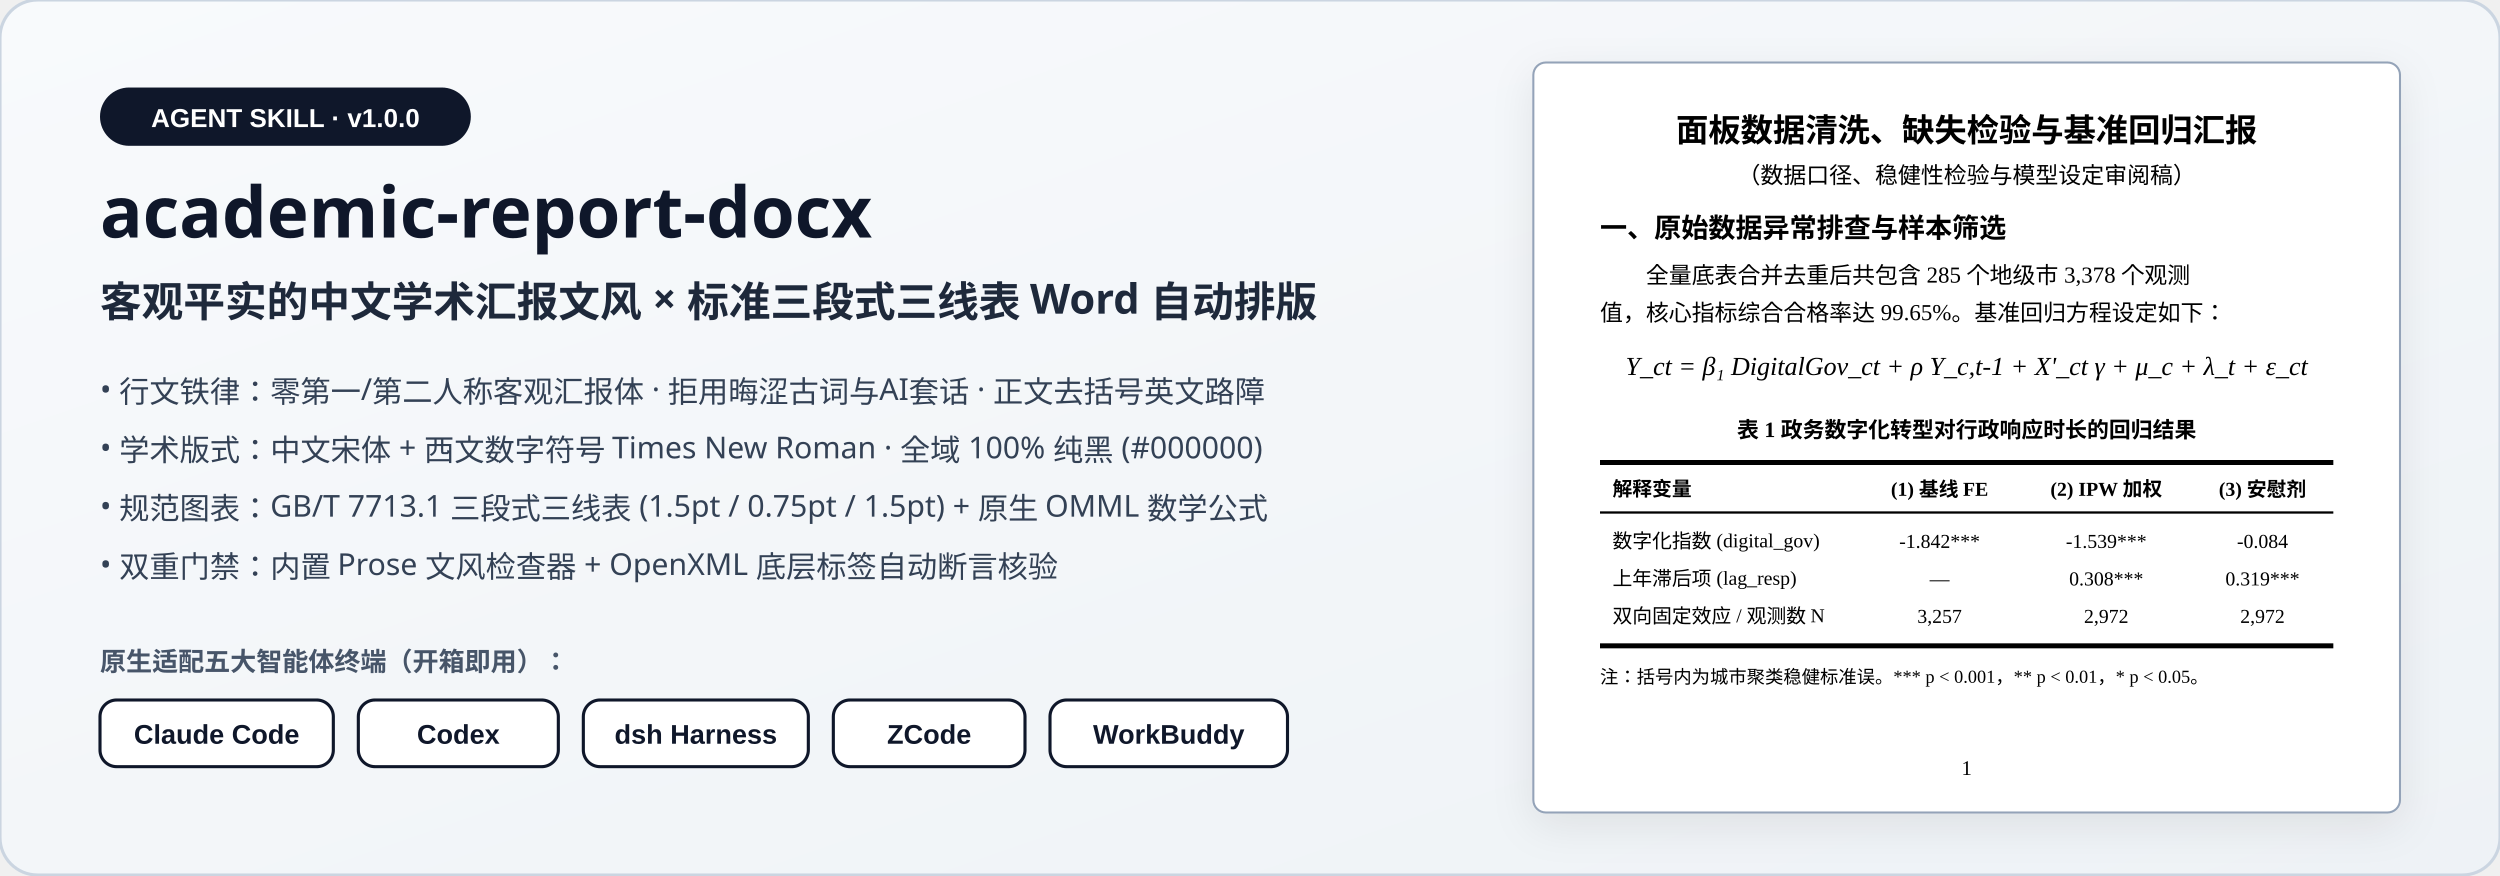
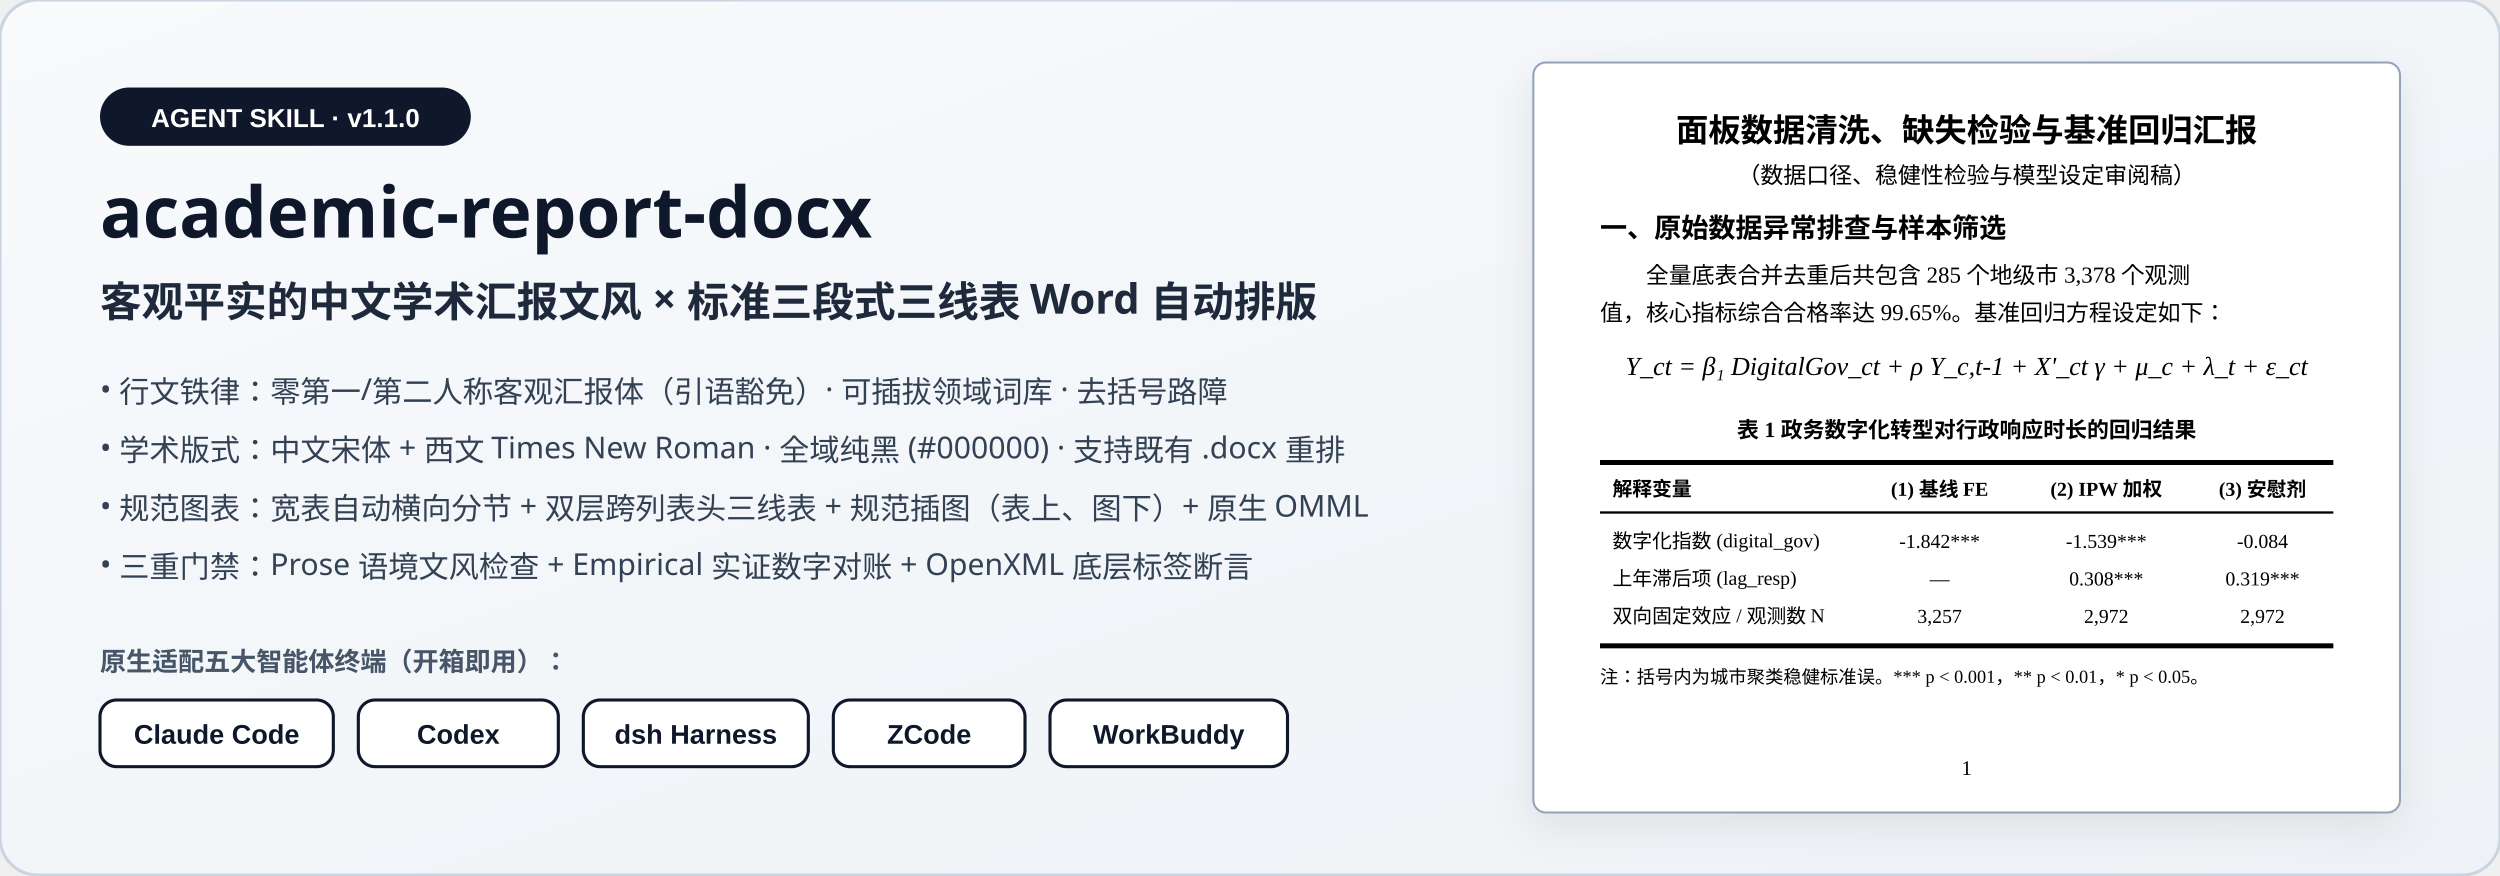
<svg xmlns="http://www.w3.org/2000/svg" viewBox="0 0 1200 420" width="1200" height="420">
  <defs>
    <linearGradient id="bgGrad" x1="0%" y1="0%" x2="100%" y2="100%">
      <stop offset="0%" stop-color="#f8fafc" />
      <stop offset="100%" stop-color="#eef2f6" />
    </linearGradient>
    <filter id="cardShadow" x="-5%" y="-5%" width="112%" height="115%">
      <feDropShadow dx="0" dy="6" stdDeviation="10" flood-color="#0f172a" flood-opacity="0.08" />
    </filter>
  </defs>
  <rect width="1200" height="420" rx="18" fill="url(#bgGrad)" stroke="#cbd5e1" stroke-width="1.5" />
  <rect x="48" y="42" width="178" height="28" rx="14" fill="#0f172a" />
-   <text x="137" y="61" text-anchor="middle" font-family="'Segoe UI',Arial,sans-serif" font-size="12.5" font-weight="bold" fill="#ffffff">AGENT SKILL · v1.0.0</text>
+   <text x="137" y="61" text-anchor="middle" font-family="'Segoe UI',Arial,sans-serif" font-size="12.5" font-weight="bold" fill="#ffffff">AGENT SKILL · v1.1.0</text>
  <text x="48" y="114" font-family="'Microsoft YaHei','PingFang SC',SimHei,sans-serif" font-size="34" font-weight="bold" fill="#0f172a">academic-report-docx</text>
  <text x="48" y="152" font-family="'Microsoft YaHei','PingFang SC',SimHei,sans-serif" font-size="20" font-weight="bold" fill="#1e293b">客观平实的中文学术汇报文风 × 标准三段式三线表 Word 自动排版</text>
-   <text x="48" y="192" font-family="'Microsoft YaHei','PingFang SC',sans-serif" font-size="14.5" fill="#334155">• 行文铁律：零第一/第二人称客观汇报体 · 拒用晦涩古词与AI套话 · 正文去括号英文路障</text>
-   <text x="48" y="220" font-family="'Microsoft YaHei','PingFang SC',sans-serif" font-size="14.5" fill="#334155">• 学术版式：中文宋体 + 西文数字符号 Times New Roman · 全域 100% 纯黑 (#000000)</text>
-   <text x="48" y="248" font-family="'Microsoft YaHei','PingFang SC',sans-serif" font-size="14.5" fill="#334155">• 规范图表：GB/T 7713.1 三段式三线表 (1.5pt / 0.75pt / 1.5pt) + 原生 OMML 数学公式</text>
-   <text x="48" y="276" font-family="'Microsoft YaHei','PingFang SC',sans-serif" font-size="14.5" fill="#334155">• 双重门禁：内置 Prose 文风检查器 + OpenXML 底层标签自动断言核验</text>
+   <text x="48" y="192" font-family="'Microsoft YaHei','PingFang SC',sans-serif" font-size="14.5" fill="#334155">• 行文铁律：零第一/第二人称客观汇报体（引语豁免）· 可插拔领域词库 · 去括号路障</text>
+   <text x="48" y="220" font-family="'Microsoft YaHei','PingFang SC',sans-serif" font-size="14.5" fill="#334155">• 学术版式：中文宋体 + 西文 Times New Roman · 全域纯黑 (#000000) · 支持既有 .docx 重排</text>
+   <text x="48" y="248" font-family="'Microsoft YaHei','PingFang SC',sans-serif" font-size="14.5" fill="#334155">• 规范图表：宽表自动横向分节 + 双层跨列表头三线表 + 规范插图（表上、图下）+ 原生 OMML</text>
+   <text x="48" y="276" font-family="'Microsoft YaHei','PingFang SC',sans-serif" font-size="14.5" fill="#334155">• 三重门禁：Prose 语境文风检查 + Empirical 实证数字对账 + OpenXML 底层标签断言</text>
  <text x="48" y="322" font-family="'Microsoft YaHei','Segoe UI',sans-serif" font-size="12.5" font-weight="bold" fill="#475569">原生适配五大智能体终端（开箱即用）：</text>
  <g transform="translate(48, 336)">
    <rect x="0" y="0" width="112" height="32" rx="8" fill="#ffffff" stroke="#0f172a" stroke-width="1.5" />
    <text x="56" y="21" text-anchor="middle" font-family="'Segoe UI',Arial,sans-serif" font-size="13" font-weight="bold" fill="#0f172a">Claude Code</text>
    <rect x="124" y="0" width="96" height="32" rx="8" fill="#ffffff" stroke="#0f172a" stroke-width="1.5" />
    <text x="172" y="21" text-anchor="middle" font-family="'Segoe UI',Arial,sans-serif" font-size="13" font-weight="bold" fill="#0f172a">Codex</text>
    <rect x="232" y="0" width="108" height="32" rx="8" fill="#ffffff" stroke="#0f172a" stroke-width="1.5" />
    <text x="286" y="21" text-anchor="middle" font-family="'Segoe UI',Arial,sans-serif" font-size="13" font-weight="bold" fill="#0f172a">dsh Harness</text>
    <rect x="352" y="0" width="92" height="32" rx="8" fill="#ffffff" stroke="#0f172a" stroke-width="1.5" />
    <text x="398" y="21" text-anchor="middle" font-family="'Segoe UI',Arial,sans-serif" font-size="13" font-weight="bold" fill="#0f172a">ZCode</text>
    <rect x="456" y="0" width="114" height="32" rx="8" fill="#ffffff" stroke="#0f172a" stroke-width="1.5" />
    <text x="513" y="21" text-anchor="middle" font-family="'Segoe UI',Arial,sans-serif" font-size="13" font-weight="bold" fill="#0f172a">WorkBuddy</text>
  </g>
  <g filter="url(#cardShadow)" transform="translate(736, 30)">
    <rect x="0" y="0" width="416" height="360" rx="6" fill="#ffffff" stroke="#94a3b8" stroke-width="1" />
    <text x="208" y="38" text-anchor="middle" font-family="SimSun,'Songti SC',serif" font-size="15.5" font-weight="bold" fill="#000000">面板数据清洗、缺失检验与基准回归汇报</text>
    <text x="208" y="58" text-anchor="middle" font-family="SimSun,'Songti SC',serif" font-size="11" fill="#000000">（数据口径、稳健性检验与模型设定审阅稿）</text>
    <text x="32" y="84" font-family="SimSun,'Songti SC',serif" font-size="13" font-weight="bold" fill="#000000">一、原始数据异常排查与样本筛选</text>
    <text x="54" y="106" font-family="SimSun,'Times New Roman',serif" font-size="11" fill="#000000">全量底表合并去重后共包含 285 个地级市 3,378 个观测</text>
    <text x="32" y="124" font-family="SimSun,'Times New Roman',serif" font-size="11" fill="#000000">值，核心指标综合合格率达 99.65%。基准回归方程设定如下：</text>
    <text x="208" y="150" text-anchor="middle" font-family="'Times New Roman',serif" font-style="italic" font-size="12.5" fill="#000000">Y_ct = β₁ DigitalGov_ct + ρ Y_c,t-1 + X'_ct γ + μ_c + λ_t + ε_ct</text>
    <text x="208" y="180" text-anchor="middle" font-family="SimSun,'Times New Roman',serif" font-size="10.5" font-weight="bold" fill="#000000">表 1 政务数字化转型对行政响应时长的回归结果</text>
    <line x1="32" y1="192" x2="384" y2="192" stroke="#000000" stroke-width="2.4" />
    <text x="38" y="208" font-family="SimSun,serif" font-size="9.5" font-weight="bold" fill="#000000">解释变量</text>
    <text x="195" y="208" text-anchor="middle" font-family="SimSun,'Times New Roman',serif" font-size="9.5" font-weight="bold" fill="#000000">(1) 基线 FE</text>
    <text x="275" y="208" text-anchor="middle" font-family="SimSun,'Times New Roman',serif" font-size="9.5" font-weight="bold" fill="#000000">(2) IPW 加权</text>
    <text x="350" y="208" text-anchor="middle" font-family="SimSun,'Times New Roman',serif" font-size="9.5" font-weight="bold" fill="#000000">(3) 安慰剂</text>
    <line x1="32" y1="216" x2="384" y2="216" stroke="#000000" stroke-width="1.1" />
    <text x="38" y="233" font-family="SimSun,'Times New Roman',serif" font-size="9.5" fill="#000000">数字化指数 (digital_gov)</text>
    <text x="195" y="233" text-anchor="middle" font-family="'Times New Roman',serif" font-size="9.5" fill="#000000">-1.842***</text>
    <text x="275" y="233" text-anchor="middle" font-family="'Times New Roman',serif" font-size="9.5" fill="#000000">-1.539***</text>
    <text x="350" y="233" text-anchor="middle" font-family="'Times New Roman',serif" font-size="9.5" fill="#000000">-0.084</text>
    <text x="38" y="251" font-family="SimSun,'Times New Roman',serif" font-size="9.5" fill="#000000">上年滞后项 (lag_resp)</text>
    <text x="195" y="251" text-anchor="middle" font-family="'Times New Roman',serif" font-size="9.5" fill="#000000">—</text>
    <text x="275" y="251" text-anchor="middle" font-family="'Times New Roman',serif" font-size="9.5" fill="#000000">0.308***</text>
    <text x="350" y="251" text-anchor="middle" font-family="'Times New Roman',serif" font-size="9.5" fill="#000000">0.319***</text>
    <text x="38" y="269" font-family="SimSun,'Times New Roman',serif" font-size="9.5" fill="#000000">双向固定效应 / 观测数 N</text>
    <text x="195" y="269" text-anchor="middle" font-family="'Times New Roman',serif" font-size="9.5" fill="#000000">3,257</text>
    <text x="275" y="269" text-anchor="middle" font-family="'Times New Roman',serif" font-size="9.5" fill="#000000">2,972</text>
    <text x="350" y="269" text-anchor="middle" font-family="'Times New Roman',serif" font-size="9.5" fill="#000000">2,972</text>
    <line x1="32" y1="280" x2="384" y2="280" stroke="#000000" stroke-width="2.4" />
    <text x="32" y="298" font-family="SimSun,'Times New Roman',serif" font-size="8.8" fill="#000000">注：括号内为城市聚类稳健标准误。*** p &lt; 0.001，** p &lt; 0.01，* p &lt; 0.05。</text>
    <text x="208" y="342" text-anchor="middle" font-family="'Times New Roman',serif" font-size="10" fill="#000000">1</text>
  </g>
</svg>
